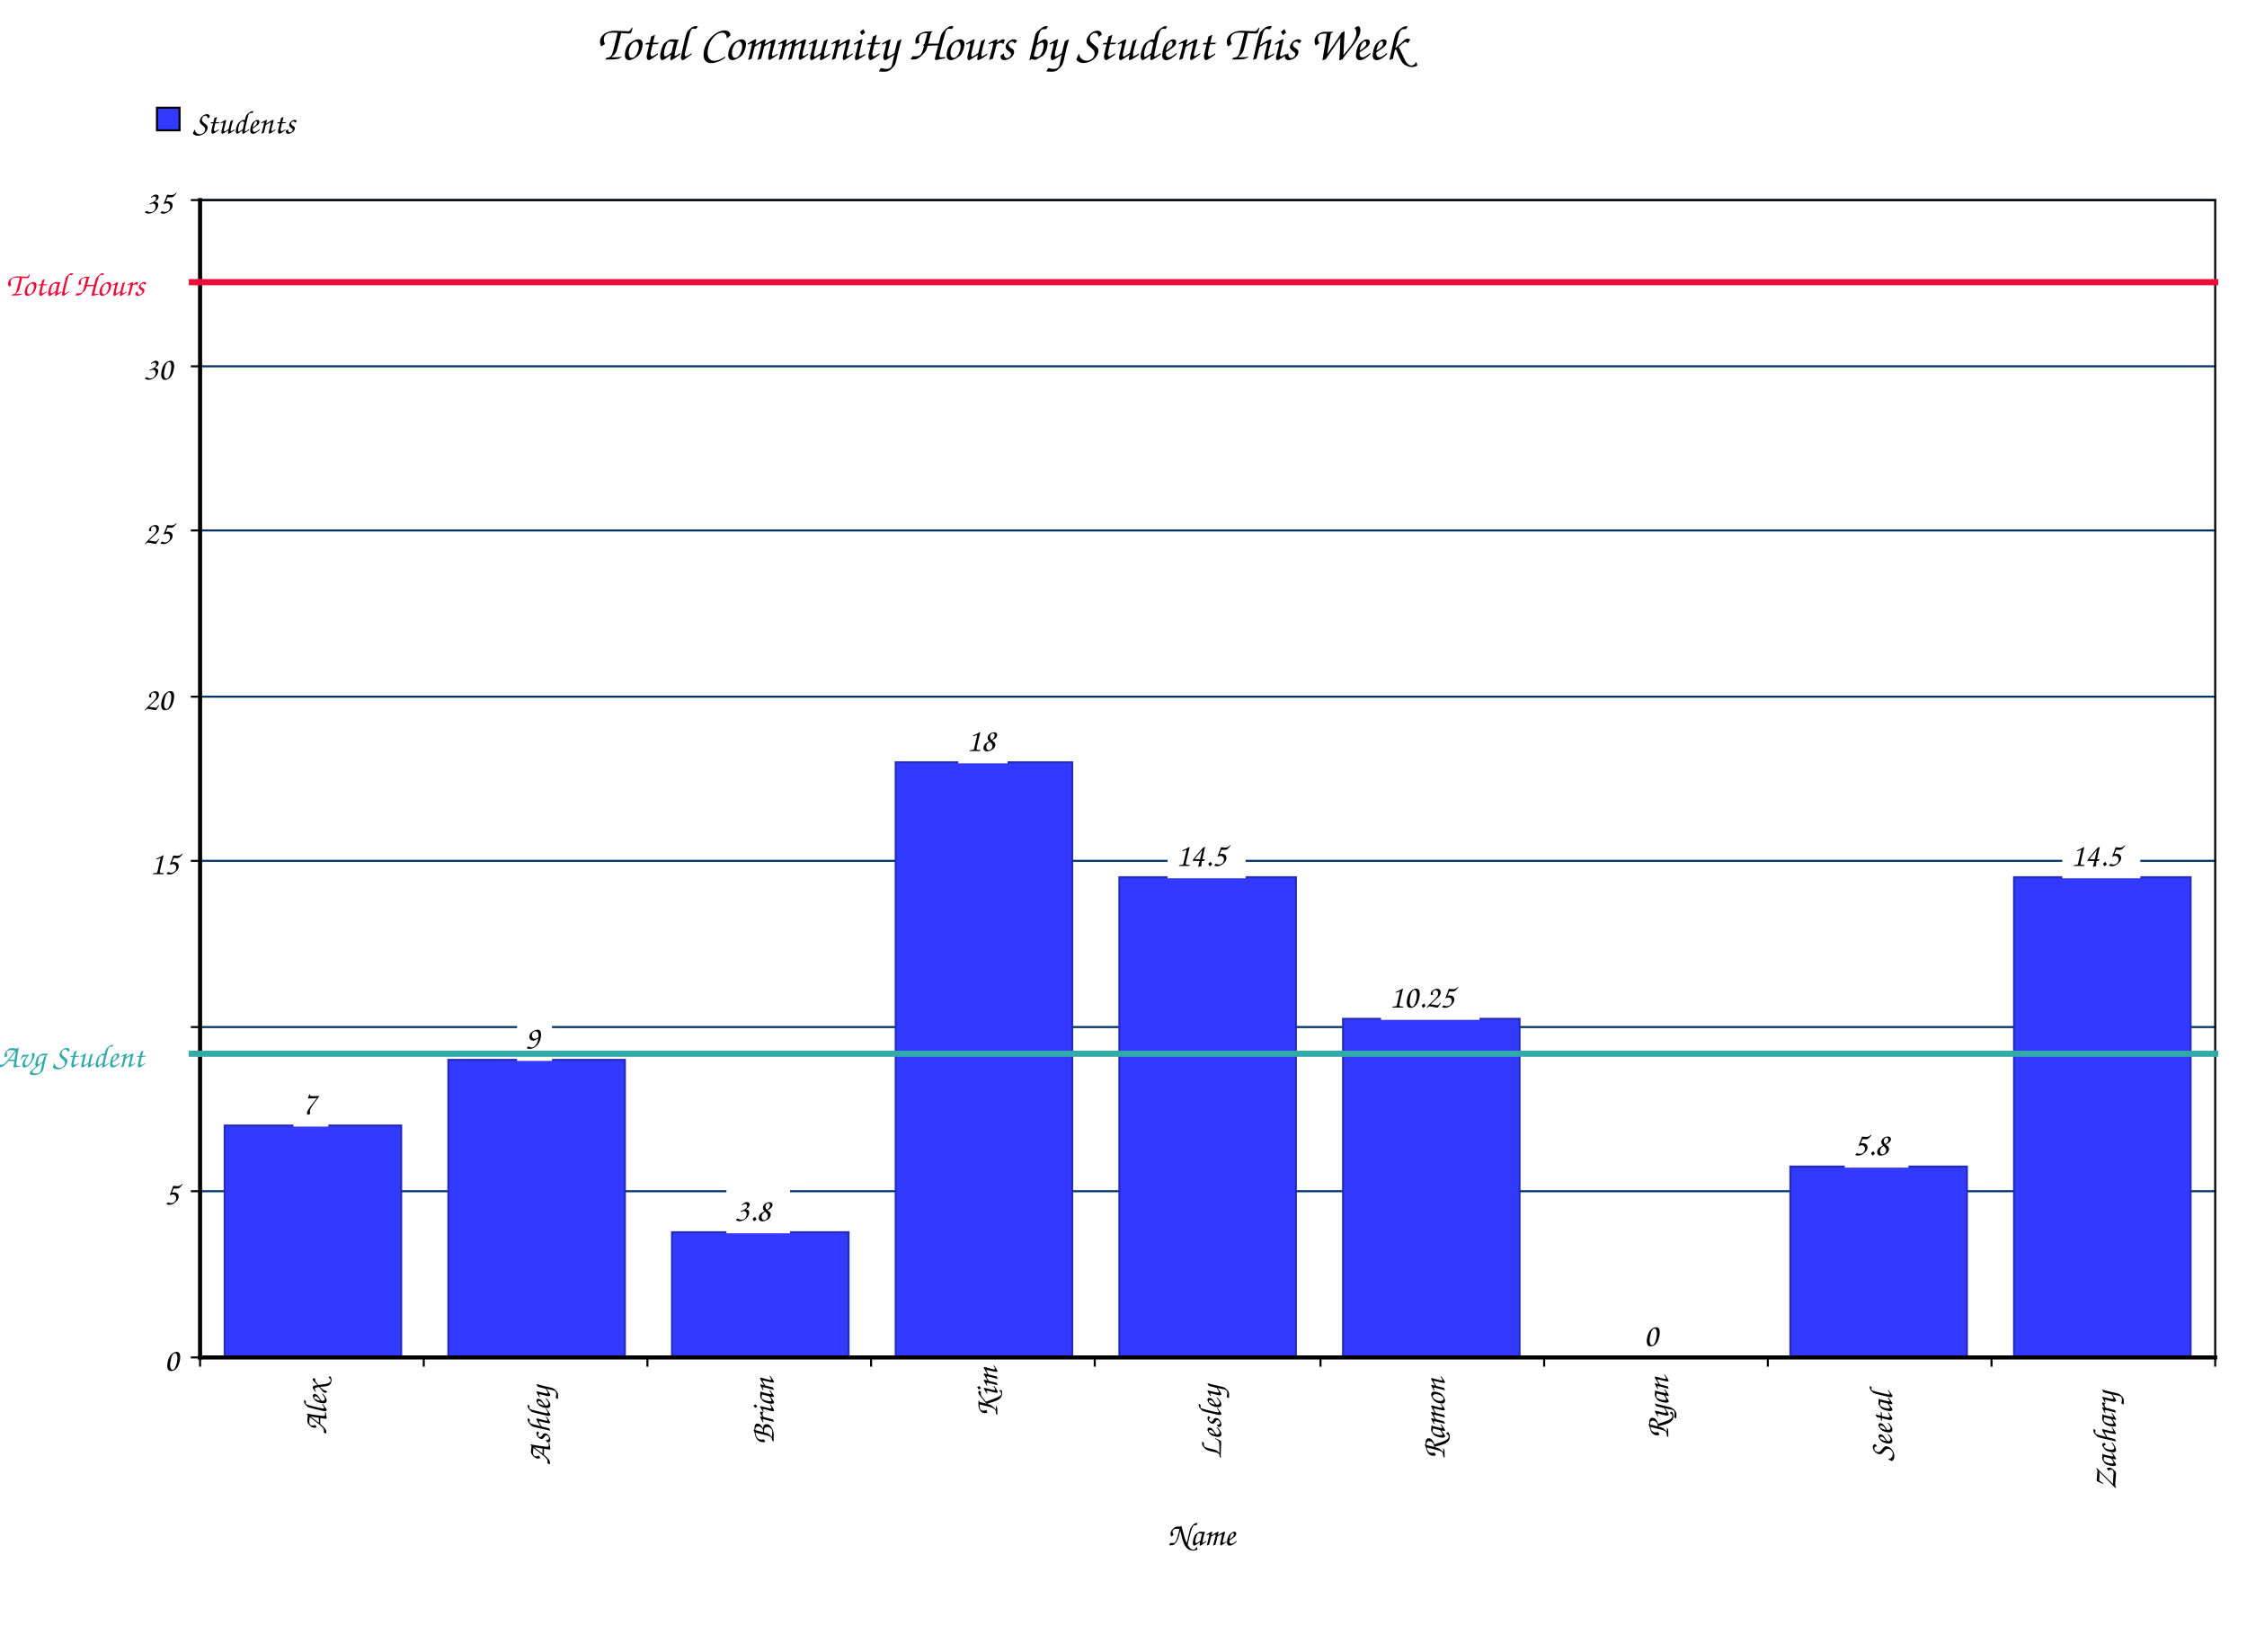
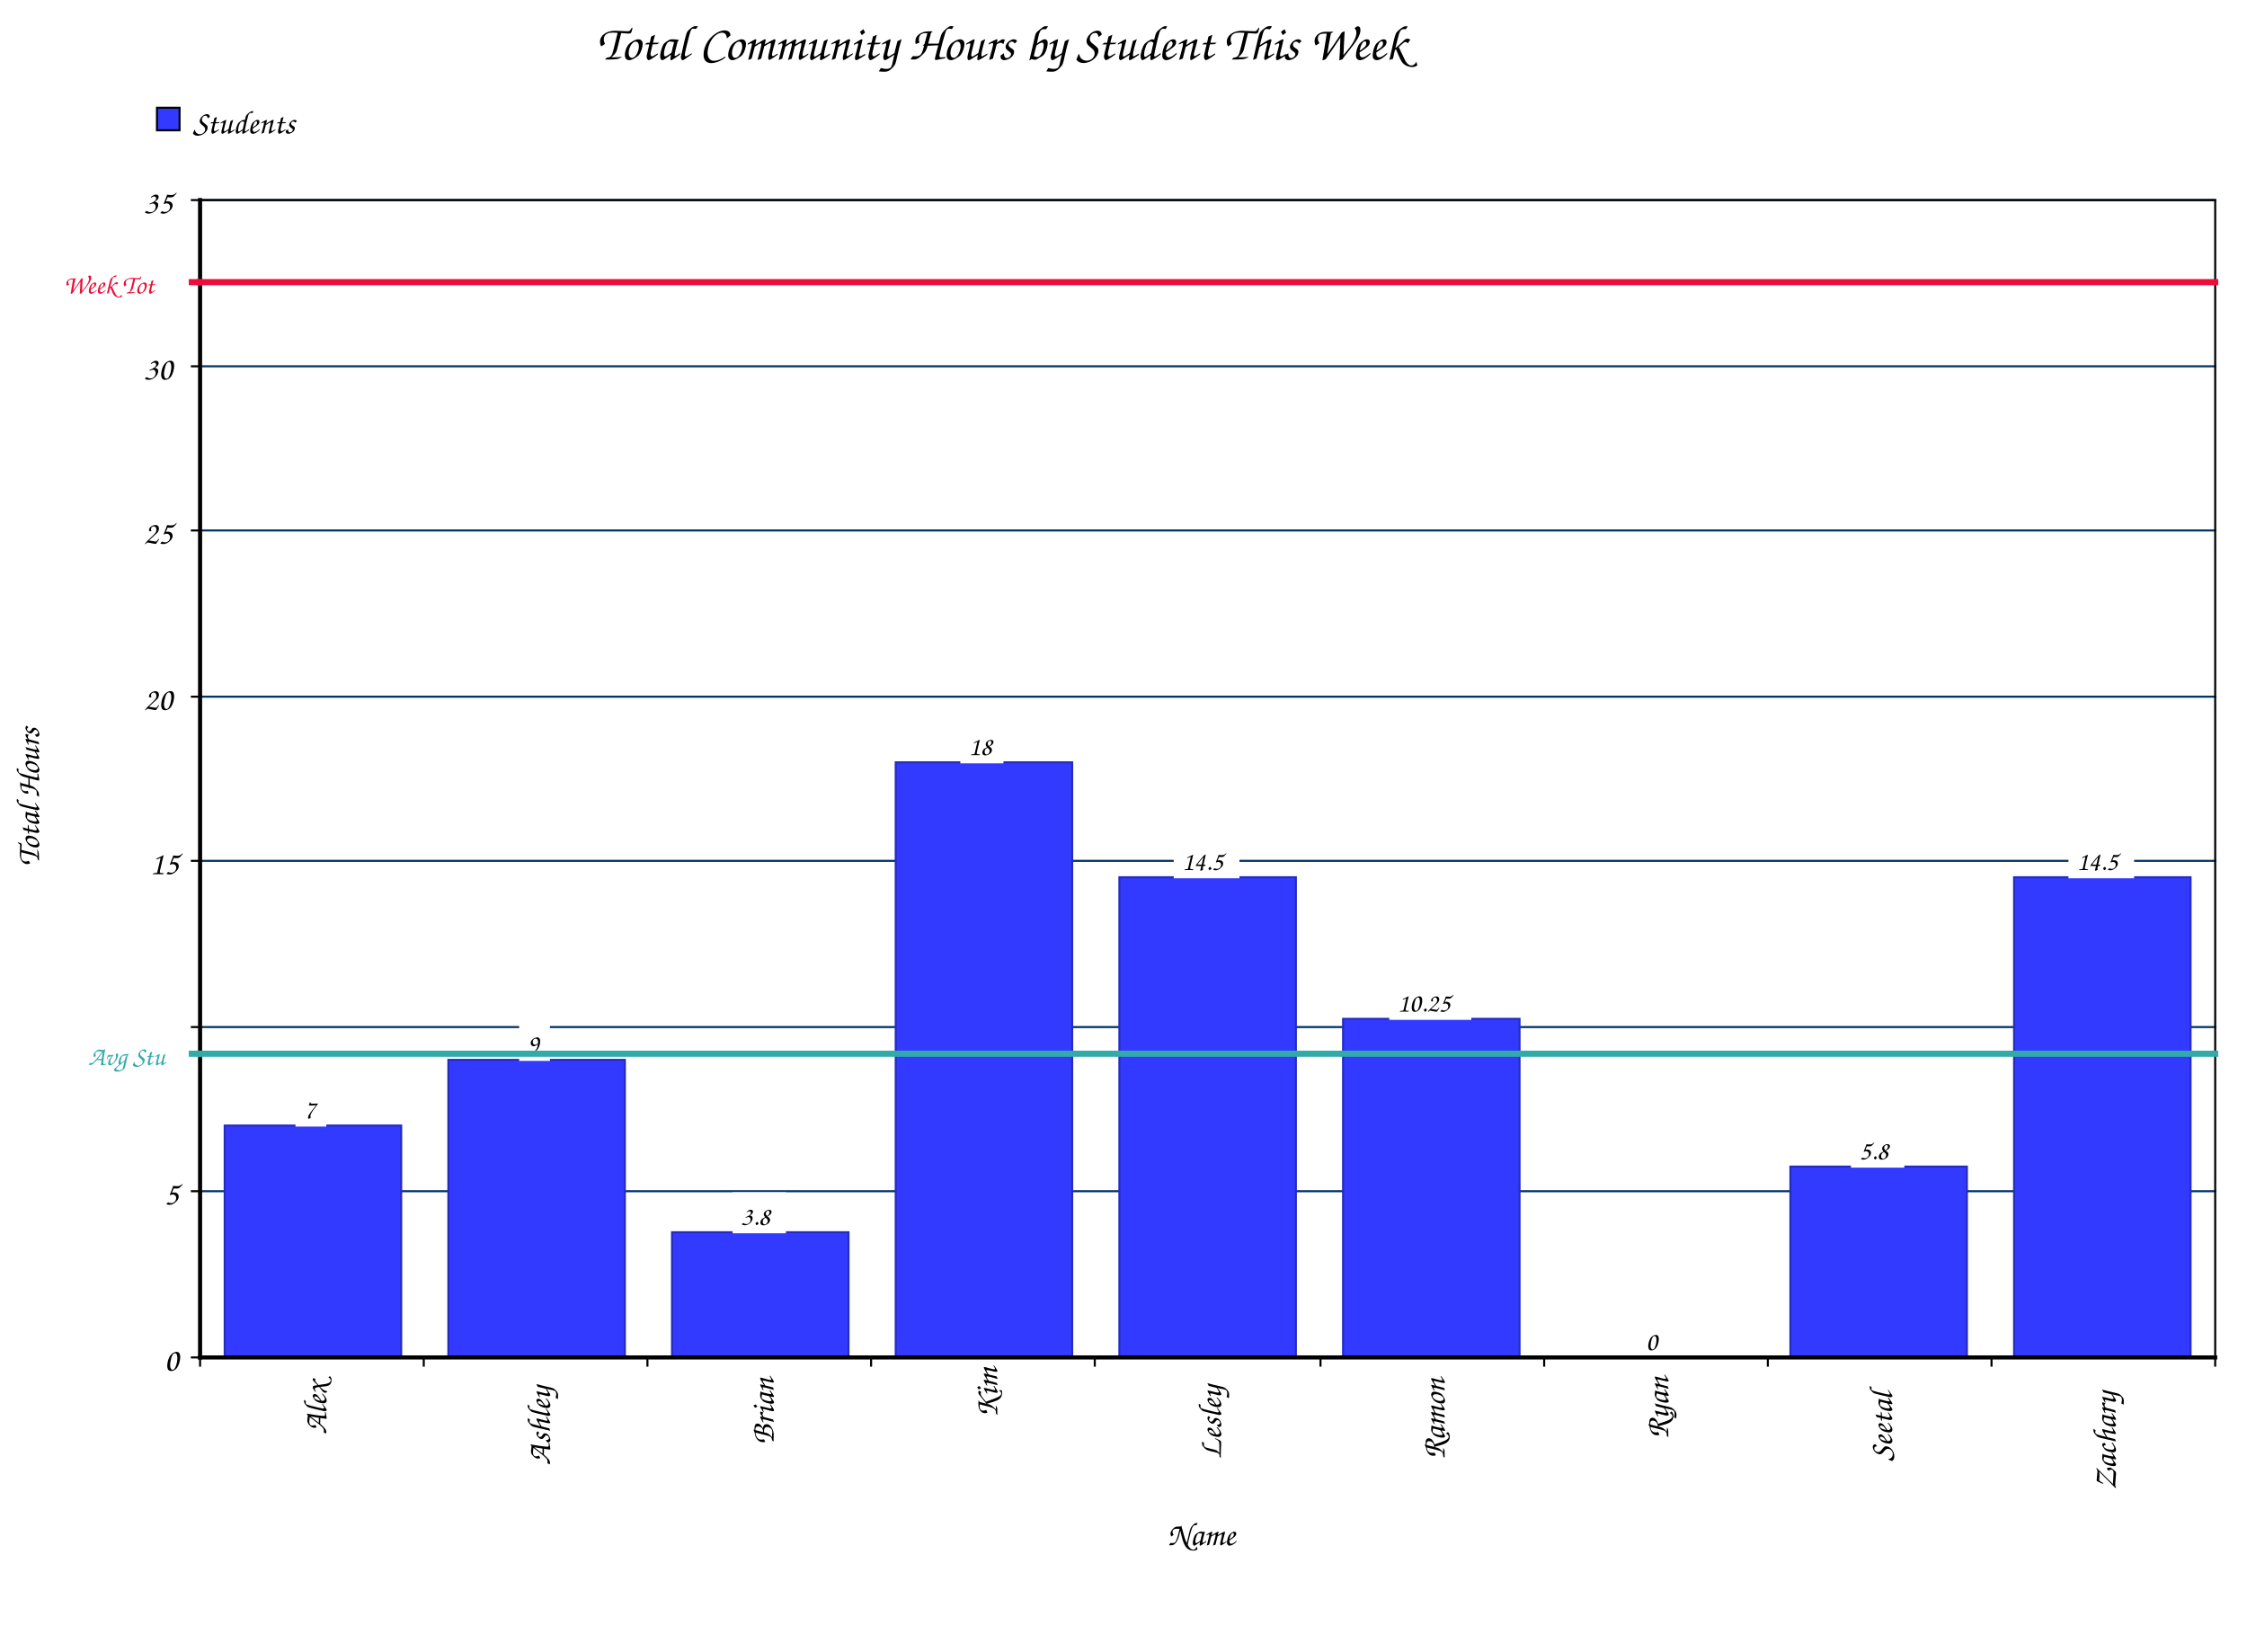
<svg xmlns="http://www.w3.org/2000/svg" xmlns:xlink="http://www.w3.org/1999/xlink" viewBox="0 0 1095 805" xml:space="preserve">
  <g font-family="Arial" font-size="11px" fill="none" fill-rule="evenodd" stroke-linecap="square">
    <rect id="b1" x="0" y="0" width="1095" height="805" />
    <use xlink:href="#b1" fill="#ffffff" />
    <rect id="b2" x="98" y="98" width="981" height="563" />
    <use xlink:href="#b2" fill="#ffffff" />
    <line id="b3" x1="97.5" y1="661.5" x2="1079.5" y2="661.5" />
    <use xlink:href="#b3" stroke="#003366" />
    <line id="b4" x1="97.5" y1="580.5" x2="1079.5" y2="580.5" />
    <use xlink:href="#b4" stroke="#003366" />
    <line id="b5" x1="97.5" y1="500.5" x2="1079.5" y2="500.5" />
    <use xlink:href="#b5" stroke="#003366" />
    <line id="b6" x1="97.5" y1="419.5" x2="1079.5" y2="419.5" />
    <use xlink:href="#b6" stroke="#003366" />
    <line id="b7" x1="97.5" y1="339.5" x2="1079.5" y2="339.5" />
    <use xlink:href="#b7" stroke="#003366" />
    <line id="b8" x1="97.5" y1="258.5" x2="1079.5" y2="258.5" />
    <use xlink:href="#b8" stroke="#003366" />
    <line id="b9" x1="97.5" y1="178.5" x2="1079.5" y2="178.5" />
    <use xlink:href="#b9" stroke="#003366" />
    <line id="b10" x1="97.5" y1="97.5" x2="1079.5" y2="97.5" />
    <use xlink:href="#b10" stroke="#003366" />
    <rect id="b11" x="109.5" y="548.5" width="86" height="113" />
    <use xlink:href="#b11" fill="#333aff" stroke="#262bbf" />
    <rect id="b12" x="218.5" y="516.5" width="86" height="145" />
    <use xlink:href="#b12" fill="#333aff" stroke="#262bbf" />
    <rect id="b13" x="327.5" y="600.5" width="86" height="61" />
    <use xlink:href="#b13" fill="#333aff" stroke="#262bbf" />
    <rect id="b14" x="436.5" y="371.5" width="86" height="290" />
    <use xlink:href="#b14" fill="#333aff" stroke="#262bbf" />
    <rect id="b15" x="545.5" y="427.5" width="86" height="234" />
    <use xlink:href="#b15" fill="#333aff" stroke="#262bbf" />
    <rect id="b16" x="654.5" y="496.5" width="86" height="165" />
    <use xlink:href="#b16" fill="#333aff" stroke="#262bbf" />
    <rect id="b17" x="872.5" y="568.5" width="86" height="93" />
    <use xlink:href="#b17" fill="#333aff" stroke="#262bbf" />
    <rect id="b18" x="981.5" y="427.5" width="86" height="234" />
    <use xlink:href="#b18" fill="#333aff" stroke="#262bbf" />
-     <rect id="b19" x="143" y="523" width="17" height="26" />
+     <rect id="b19" x="144" y="529" width="15" height="20" />
    <use xlink:href="#b19" fill="#ffffff" />
-     <text id="b20" style="font-family:'Comic Sans MS';font-size:16px;" x="147" y="543">7</text>
+     <text id="b20" style="font-family:'Comic Sans MS';font-size:13px;" x="148" y="545">7</text>
    <use xlink:href="#b20" fill="#000000" />
-     <rect id="b21" x="252" y="491" width="17" height="26" />
+     <rect id="b21" x="253" y="497" width="15" height="20" />
    <use xlink:href="#b21" fill="#ffffff" />
-     <text id="b22" style="font-family:'Comic Sans MS';font-size:16px;" x="256" y="511">9</text>
+     <text id="b22" style="font-family:'Comic Sans MS';font-size:13px;" x="257" y="513">9</text>
    <use xlink:href="#b22" fill="#000000" />
-     <rect id="b23" x="354" y="575" width="31" height="26" />
+     <rect id="b23" x="357" y="581" width="26" height="20" />
    <use xlink:href="#b23" fill="#ffffff" />
-     <text id="b24" style="font-family:'Comic Sans MS';font-size:16px;" x="358" y="595">3.8</text>
+     <text id="b24" style="font-family:'Comic Sans MS';font-size:13px;" x="361" y="597">3.8</text>
    <use xlink:href="#b24" fill="#000000" />
-     <rect id="b25" x="467" y="346" width="24" height="26" />
+     <rect id="b25" x="468" y="352" width="21" height="20" />
    <use xlink:href="#b25" fill="#ffffff" />
-     <text id="b26" style="font-family:'Comic Sans MS';font-size:16px;" x="471" y="366">18</text>
+     <text id="b26" style="font-family:'Comic Sans MS';font-size:13px;" x="472" y="368">18</text>
    <use xlink:href="#b26" fill="#000000" />
-     <rect id="b27" x="569" y="402" width="38" height="26" />
+     <rect id="b27" x="572" y="408" width="32" height="20" />
    <use xlink:href="#b27" fill="#ffffff" />
-     <text id="b28" style="font-family:'Comic Sans MS';font-size:16px;" x="573" y="422">14.5</text>
+     <text id="b28" style="font-family:'Comic Sans MS';font-size:13px;" x="576" y="424">14.5</text>
    <use xlink:href="#b28" fill="#000000" />
-     <rect id="b29" x="673" y="471" width="48" height="26" />
+     <rect id="b29" x="677" y="477" width="40" height="20" />
    <use xlink:href="#b29" fill="#ffffff" />
-     <text id="b30" style="font-family:'Comic Sans MS';font-size:16px;" x="677" y="491">10.25</text>
+     <text id="b30" style="font-family:'Comic Sans MS';font-size:13px;" x="681" y="493">10.25</text>
    <use xlink:href="#b30" fill="#000000" />
-     <rect id="b31" x="797" y="636" width="17" height="26" />
+     <rect id="b31" x="798" y="642" width="15" height="20" />
    <use xlink:href="#b31" fill="#ffffff" />
-     <text id="b32" style="font-family:'Comic Sans MS';font-size:16px;" x="801" y="656">0</text>
+     <text id="b32" style="font-family:'Comic Sans MS';font-size:13px;" x="802" y="658">0</text>
    <use xlink:href="#b32" fill="#000000" />
-     <rect id="b33" x="899" y="543" width="31" height="26" />
+     <rect id="b33" x="902" y="549" width="26" height="20" />
    <use xlink:href="#b33" fill="#ffffff" />
-     <text id="b34" style="font-family:'Comic Sans MS';font-size:16px;" x="903" y="563">5.8</text>
+     <text id="b34" style="font-family:'Comic Sans MS';font-size:13px;" x="906" y="565">5.8</text>
    <use xlink:href="#b34" fill="#000000" />
-     <rect id="b35" x="1005" y="402" width="38" height="26" />
+     <rect id="b35" x="1008" y="408" width="32" height="20" />
    <use xlink:href="#b35" fill="#ffffff" />
-     <text id="b36" style="font-family:'Comic Sans MS';font-size:16px;" x="1009" y="422">14.5</text>
+     <text id="b36" style="font-family:'Comic Sans MS';font-size:13px;" x="1012" y="424">14.5</text>
    <use xlink:href="#b36" fill="#000000" />
    <rect id="b37" x="97.5" y="97.5" width="982" height="564" />
    <use xlink:href="#b37" stroke="#000000" />
    <line id="b38" x1="97.5" y1="661.5" x2="97.5" y2="97.5" stroke-width="2" />
    <use xlink:href="#b38" stroke="#000000" />
    <line id="b39" x1="93.5" y1="661.5" x2="96.5" y2="661.5" />
    <use xlink:href="#b39" stroke="#000000" />
    <line id="b40" x1="93.5" y1="580.5" x2="96.5" y2="580.5" />
    <use xlink:href="#b40" stroke="#000000" />
    <line id="b41" x1="93.5" y1="500.5" x2="96.5" y2="500.5" />
    <use xlink:href="#b41" stroke="#000000" />
    <line id="b42" x1="93.5" y1="419.5" x2="96.5" y2="419.5" />
    <use xlink:href="#b42" stroke="#000000" />
    <line id="b43" x1="93.5" y1="339.5" x2="96.5" y2="339.5" />
    <use xlink:href="#b43" stroke="#000000" />
    <line id="b44" x1="93.5" y1="258.5" x2="96.5" y2="258.5" />
    <use xlink:href="#b44" stroke="#000000" />
    <line id="b45" x1="93.5" y1="178.5" x2="96.5" y2="178.5" />
    <use xlink:href="#b45" stroke="#000000" />
    <line id="b46" x1="93.5" y1="97.5" x2="96.5" y2="97.5" />
    <use xlink:href="#b46" stroke="#000000" />
    <text id="b47" style="font-family:'Comic Sans MS';font-size:16px;" x="80" y="668">0</text>
    <use xlink:href="#b47" fill="#000000" />
    <text id="b48" style="font-family:'Comic Sans MS';font-size:16px;" x="80" y="587">5</text>
    <use xlink:href="#b48" fill="#000000" />
    <text id="b49" style="font-family:'Comic Sans MS';font-size:16px;" x="73" y="426">15</text>
    <use xlink:href="#b49" fill="#000000" />
    <text id="b50" style="font-family:'Comic Sans MS';font-size:16px;" x="70" y="346">20</text>
    <use xlink:href="#b50" fill="#000000" />
    <text id="b51" style="font-family:'Comic Sans MS';font-size:16px;" x="70" y="265">25</text>
    <use xlink:href="#b51" fill="#000000" />
    <text id="b52" style="font-family:'Comic Sans MS';font-size:16px;" x="70" y="185">30</text>
    <use xlink:href="#b52" fill="#000000" />
    <text id="b53" style="font-family:'Comic Sans MS';font-size:16px;" x="70" y="104">35</text>
    <use xlink:href="#b53" fill="#000000" />
    <line id="b54" x1="93.5" y1="513.5" x2="96.5" y2="513.5" stroke-width="3" />
    <use xlink:href="#b54" stroke="#33aaaa" />
-     <text id="b55" style="font-family:'Comic Sans MS';font-size:16px;" x="-1" y="520">Avg Student</text>
+     <text id="b55" style="font-family:'Comic Sans MS';font-size:13px;" x="43" y="519">Avg Stu</text>
    <use xlink:href="#b55" fill="#33aaaa" />
    <line id="b56" x1="93.5" y1="137.5" x2="96.5" y2="137.5" stroke-width="3" />
    <use xlink:href="#b56" stroke="#eb0e3a" />
-     <text id="b57" style="font-family:'Comic Sans MS';font-size:16px;" x="3" y="144">Total Hours</text>
+     <text id="b57" style="font-family:'Comic Sans MS';font-size:13px;" x="31" y="143">Week Tot</text>
    <use xlink:href="#b57" fill="#eb0e3a" />
    <defs>
      <symbol id="g58" viewBox="0 0 97 23" preserveAspectRatio="none">
        <g font-family="Arial" font-size="11px" fill="none" fill-rule="evenodd" stroke-linecap="square">
          <text id="b59" style="font-family:'Comic Sans MS';font-size:16px;" x="5" y="18">Total Hours</text>
          <use xlink:href="#b59" fill="#000000" />
        </g>
      </symbol>
    </defs>
-     <use x="-31" y="427" width="97" height="23" xlink:href="#g58" transform="rotate(-90,-31,427)" />
+     <use x="1" y="427" width="97" height="23" xlink:href="#g58" transform="rotate(-90,1,427)" />
    <line id="b60" x1="97.5" y1="661.5" x2="1079.5" y2="661.5" stroke-width="2" />
    <use xlink:href="#b60" stroke="#000000" />
    <line id="b61" x1="97.5" y1="665.5" x2="97.5" y2="662.5" />
    <use xlink:href="#b61" stroke="#000000" />
    <line id="b62" x1="206.5" y1="665.5" x2="206.5" y2="662.5" />
    <use xlink:href="#b62" stroke="#000000" />
    <line id="b63" x1="315.5" y1="665.5" x2="315.5" y2="662.5" />
    <use xlink:href="#b63" stroke="#000000" />
    <line id="b64" x1="424.5" y1="665.5" x2="424.5" y2="662.5" />
    <use xlink:href="#b64" stroke="#000000" />
    <line id="b65" x1="533.5" y1="665.5" x2="533.5" y2="662.5" />
    <use xlink:href="#b65" stroke="#000000" />
    <line id="b66" x1="643.5" y1="665.5" x2="643.5" y2="662.5" />
    <use xlink:href="#b66" stroke="#000000" />
    <line id="b67" x1="752.5" y1="665.5" x2="752.5" y2="662.5" />
    <use xlink:href="#b67" stroke="#000000" />
    <line id="b68" x1="861.5" y1="665.5" x2="861.5" y2="662.5" />
    <use xlink:href="#b68" stroke="#000000" />
    <line id="b69" x1="970.5" y1="665.5" x2="970.5" y2="662.5" />
    <use xlink:href="#b69" stroke="#000000" />
    <line id="b70" x1="1079.5" y1="665.5" x2="1079.5" y2="662.5" />
    <use xlink:href="#b70" stroke="#000000" />
    <defs>
      <symbol id="g71" viewBox="0 0 44 23" preserveAspectRatio="none">
        <g font-family="Arial" font-size="11px" fill="none" fill-rule="evenodd" stroke-linecap="square">
          <text id="b72" style="font-family:'Comic Sans MS';font-size:16px;" x="5" y="18">Alex</text>
          <use xlink:href="#b72" fill="#000000" />
        </g>
      </symbol>
    </defs>
    <use x="141" y="704" width="44" height="23" xlink:href="#g71" transform="rotate(-90,141,704)" />
    <defs>
      <symbol id="g73" viewBox="0 0 59 23" preserveAspectRatio="none">
        <g font-family="Arial" font-size="11px" fill="none" fill-rule="evenodd" stroke-linecap="square">
          <text id="b74" style="font-family:'Comic Sans MS';font-size:16px;" x="5" y="18">Ashley</text>
          <use xlink:href="#b74" fill="#000000" />
        </g>
      </symbol>
    </defs>
    <use x="250" y="719" width="59" height="23" xlink:href="#g73" transform="rotate(-90,250,719)" />
    <defs>
      <symbol id="g75" viewBox="0 0 49 23" preserveAspectRatio="none">
        <g font-family="Arial" font-size="11px" fill="none" fill-rule="evenodd" stroke-linecap="square">
          <text id="b76" style="font-family:'Comic Sans MS';font-size:16px;" x="5" y="18">Brian</text>
          <use xlink:href="#b76" fill="#000000" />
        </g>
      </symbol>
    </defs>
    <use x="359" y="709" width="49" height="23" xlink:href="#g75" transform="rotate(-90,359,709)" />
    <defs>
      <symbol id="g77" viewBox="0 0 36 23" preserveAspectRatio="none">
        <g font-family="Arial" font-size="11px" fill="none" fill-rule="evenodd" stroke-linecap="square">
          <text id="b78" style="font-family:'Comic Sans MS';font-size:16px;" x="5" y="18">Kim</text>
          <use xlink:href="#b78" fill="#000000" />
        </g>
      </symbol>
    </defs>
    <use x="468" y="696" width="36" height="23" xlink:href="#g77" transform="rotate(-90,468,696)" />
    <defs>
      <symbol id="g79" viewBox="0 0 56 23" preserveAspectRatio="none">
        <g font-family="Arial" font-size="11px" fill="none" fill-rule="evenodd" stroke-linecap="square">
          <text id="b80" style="font-family:'Comic Sans MS';font-size:16px;" x="5" y="18">Lesley</text>
          <use xlink:href="#b80" fill="#000000" />
        </g>
      </symbol>
    </defs>
    <use x="577" y="716" width="56" height="23" xlink:href="#g79" transform="rotate(-90,577,716)" />
    <defs>
      <symbol id="g81" viewBox="0 0 56 23" preserveAspectRatio="none">
        <g font-family="Arial" font-size="11px" fill="none" fill-rule="evenodd" stroke-linecap="square">
          <text id="b82" style="font-family:'Comic Sans MS';font-size:16px;" x="5" y="18">Ramon</text>
          <use xlink:href="#b82" fill="#000000" />
        </g>
      </symbol>
    </defs>
    <use x="686" y="716" width="56" height="23" xlink:href="#g81" transform="rotate(-90,686,716)" />
    <defs>
      <symbol id="g83" viewBox="0 0 46 23" preserveAspectRatio="none">
        <g font-family="Arial" font-size="11px" fill="none" fill-rule="evenodd" stroke-linecap="square">
          <text id="b84" style="font-family:'Comic Sans MS';font-size:16px;" x="5" y="18">Ryan</text>
          <use xlink:href="#b84" fill="#000000" />
        </g>
      </symbol>
    </defs>
    <use x="795" y="706" width="46" height="23" xlink:href="#g83" transform="rotate(-90,795,706)" />
    <defs>
      <symbol id="g85" viewBox="0 0 57 23" preserveAspectRatio="none">
        <g font-family="Arial" font-size="11px" fill="none" fill-rule="evenodd" stroke-linecap="square">
          <text id="b86" style="font-family:'Comic Sans MS';font-size:16px;" x="5" y="18">Seetal</text>
          <use xlink:href="#b86" fill="#000000" />
        </g>
      </symbol>
    </defs>
    <use x="904" y="717" width="57" height="23" xlink:href="#g85" transform="rotate(-90,904,717)" />
    <defs>
      <symbol id="g87" viewBox="0 0 71 23" preserveAspectRatio="none">
        <g font-family="Arial" font-size="11px" fill="none" fill-rule="evenodd" stroke-linecap="square">
          <text id="b88" style="font-family:'Comic Sans MS';font-size:16px;" x="5" y="18">Zachary</text>
          <use xlink:href="#b88" fill="#000000" />
        </g>
      </symbol>
    </defs>
    <use x="1013" y="731" width="71" height="23" xlink:href="#g87" transform="rotate(-90,1013,731)" />
    <text id="b89" style="font-family:'Comic Sans MS';font-size:16px;" x="569" y="753">Name</text>
    <use xlink:href="#b89" fill="#000000" />
    <text id="b90" style="font-family:'Comic Sans MS';font-size:16px;" x="587" y="779"> </text>
    <use xlink:href="#b90" fill="#000000" />
    <line id="b91" x1="97.5" y1="513.5" x2="1079.5" y2="513.5" stroke-width="3" />
    <use xlink:href="#b91" stroke="#33aaaa" />
    <line id="b92" x1="97.5" y1="137.5" x2="1079.5" y2="137.5" stroke-width="3" />
    <use xlink:href="#b92" stroke="#eb0e3a" />
    <rect id="b93" x="76.5" y="52.5" width="11" height="11" />
    <use xlink:href="#b93" fill="#333aff" stroke="#000000" />
    <text id="b94" style="font-family:'Comic Sans MS';font-size:16px;" x="94" y="65">Students</text>
    <use xlink:href="#b94" fill="#000000" />
    <text id="b95" style="font-family:'Comic Sans MS';font-size:24px;" x="291" y="29">Total Community Hours by Student This Week</text>
    <use xlink:href="#b95" fill="#000000" />
  </g>
</svg>
